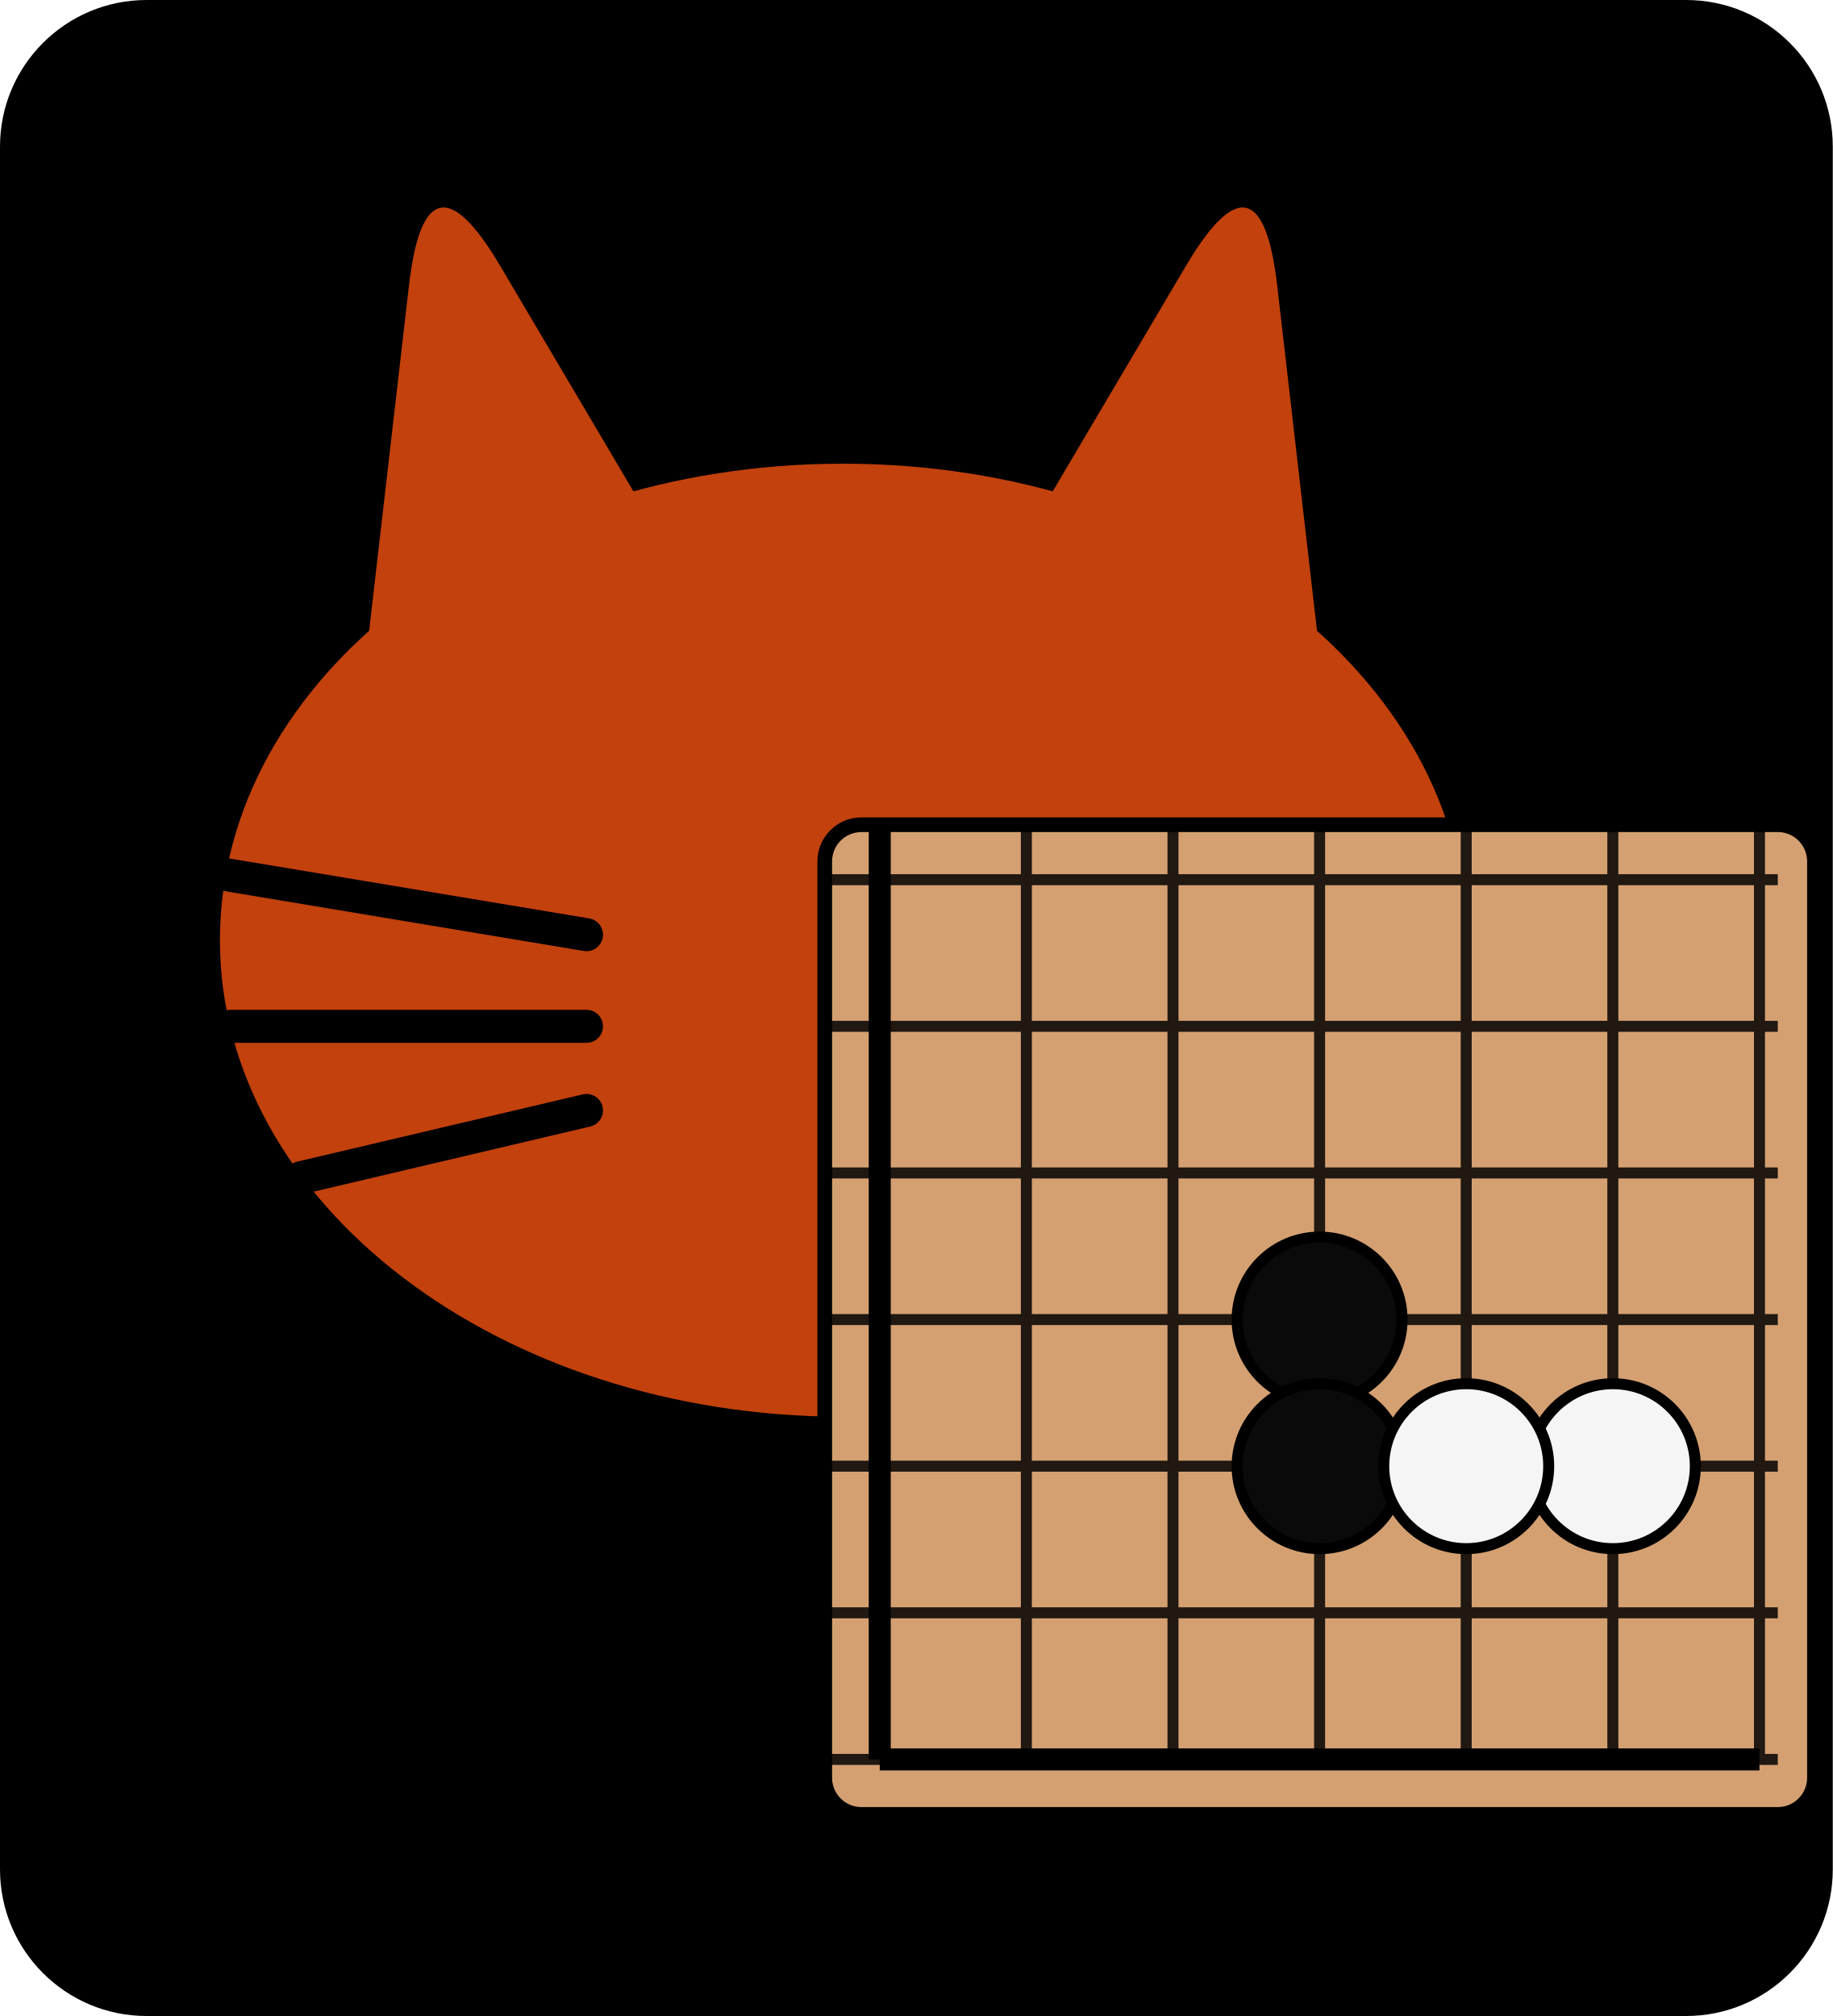
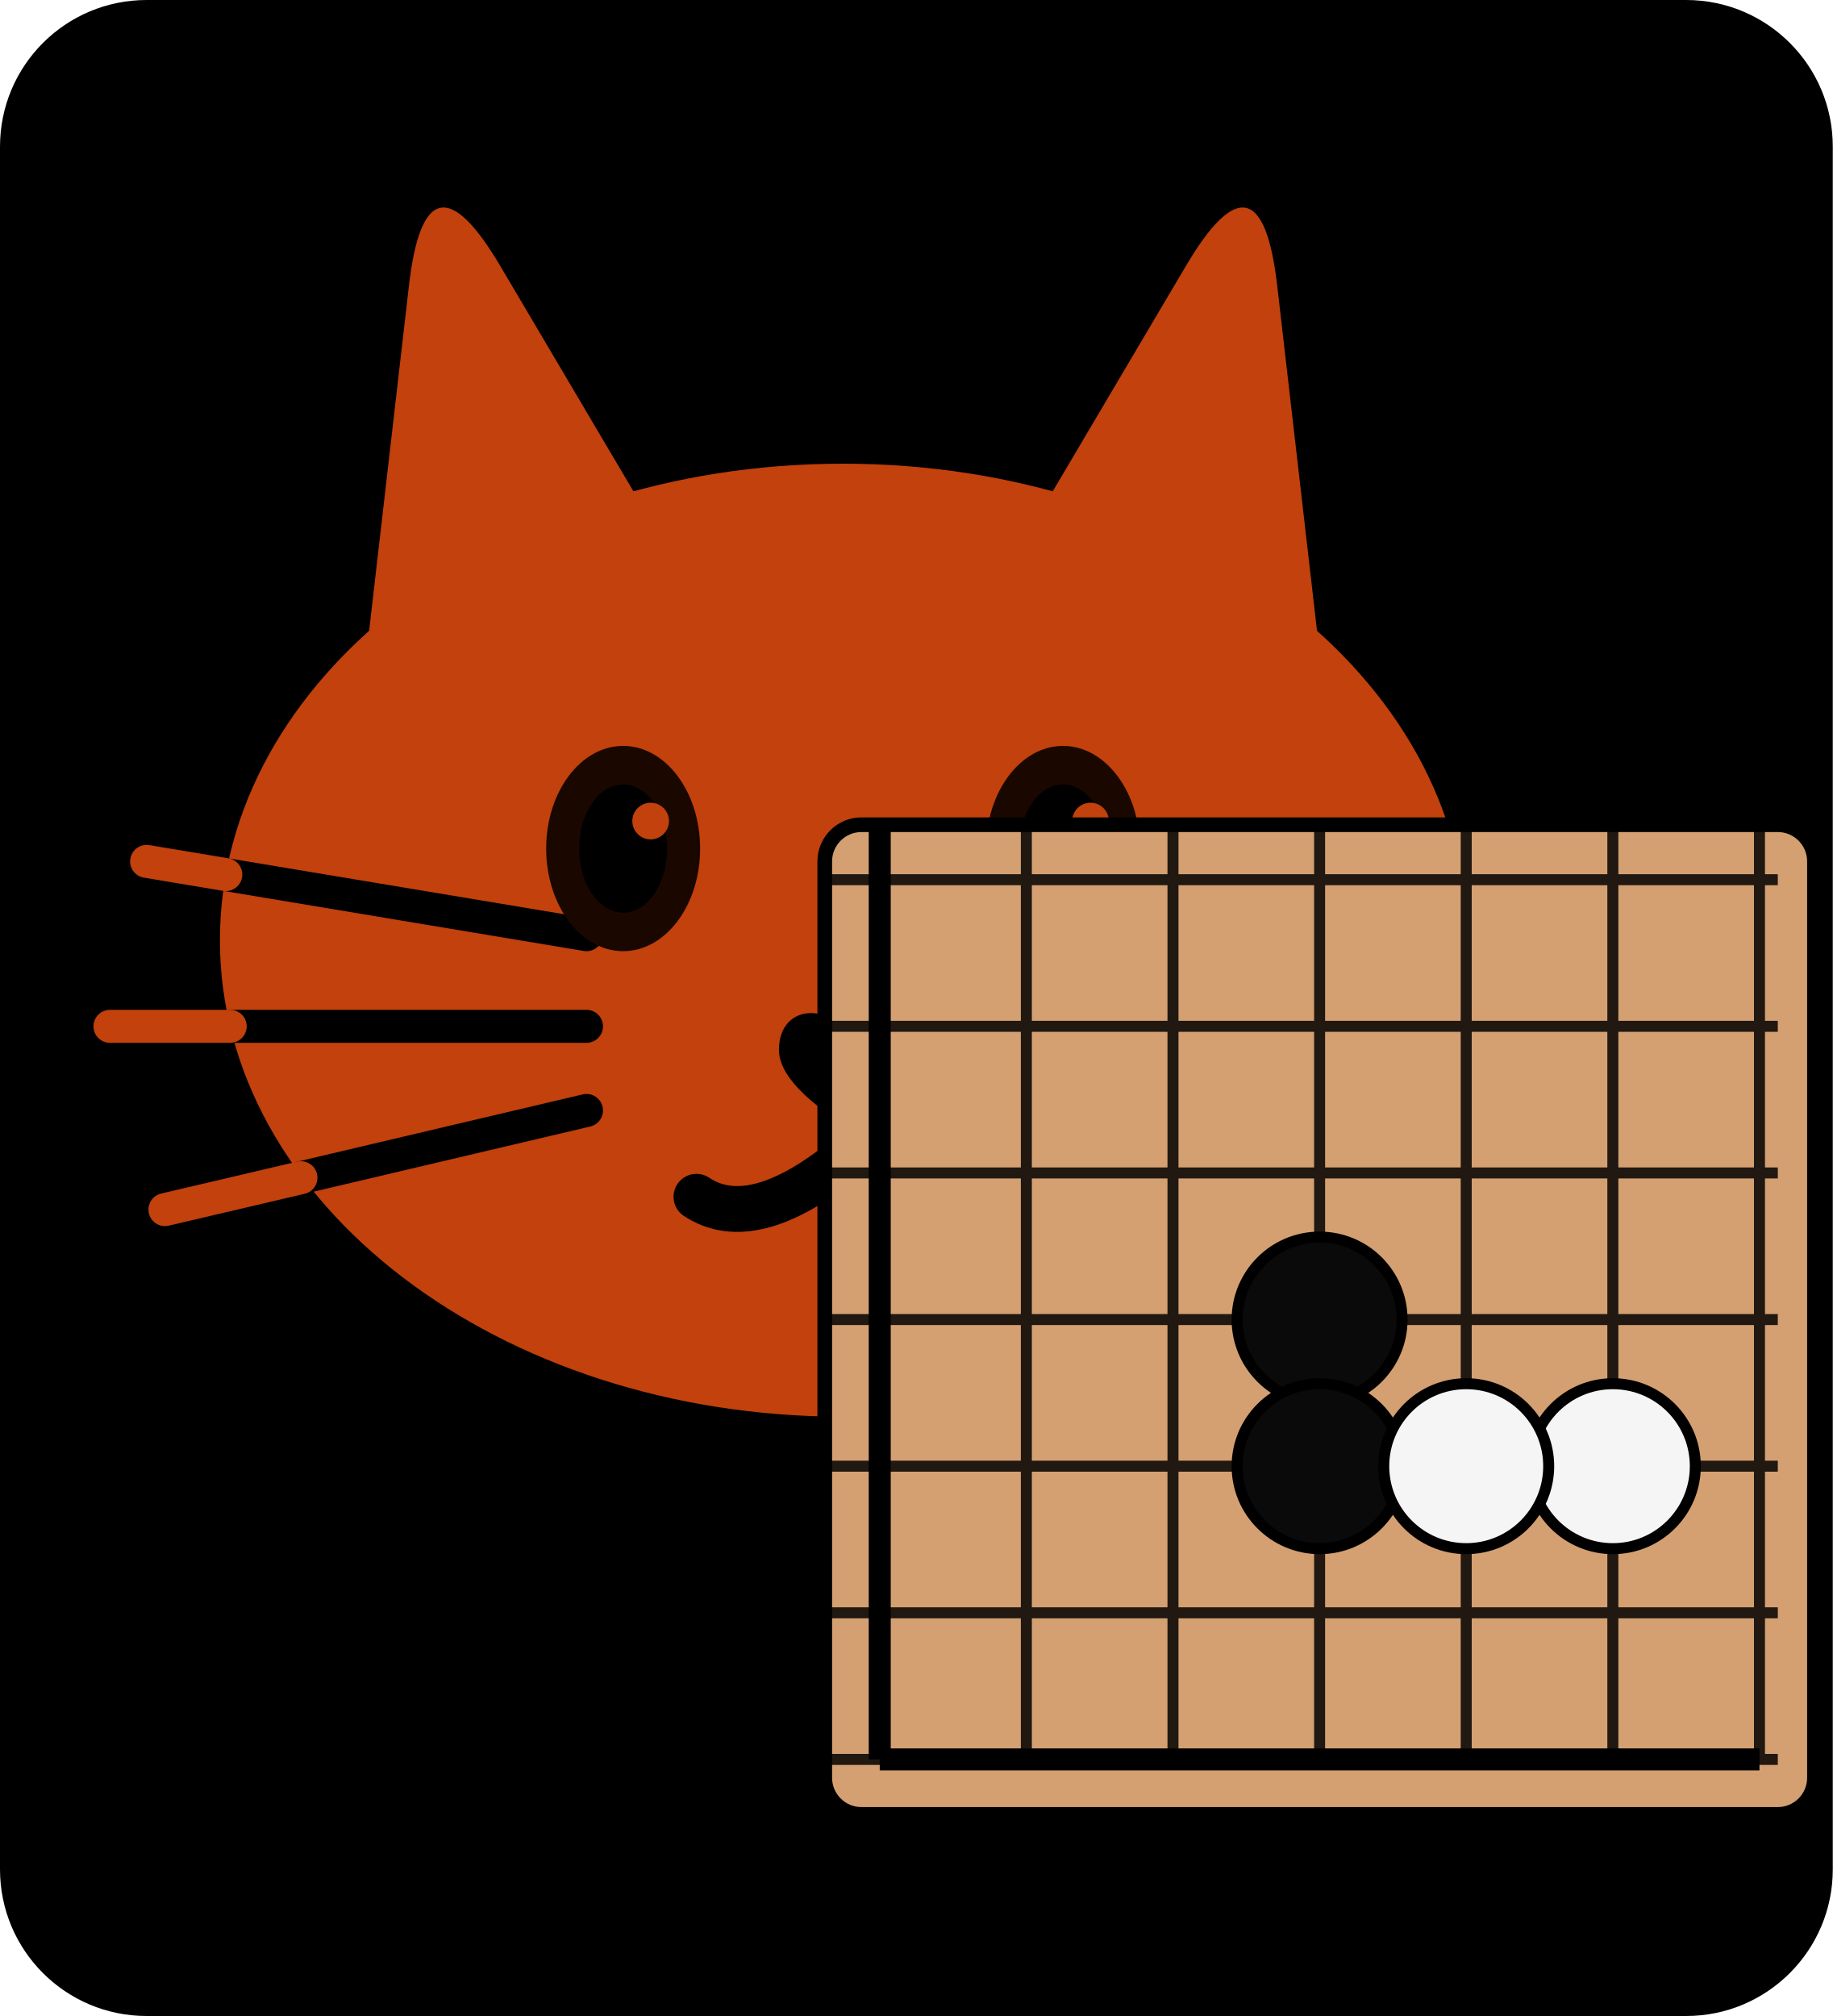
<svg xmlns="http://www.w3.org/2000/svg" viewBox="-46 -50 100 110">
  <rect x="-46" y="-50" width="100" height="110" rx="8" fill="#000000" />
  <g transform="rotate(-12,-12,8.3)">
    <path d="M-21.6,-14.94 L-14.549,-35.916 Q-12,-43.5 -9.451,-35.916 L-2.4,-14.94 Z" fill="#c2410c" />
  </g>
  <g transform="rotate(12,12,8.3)">
    <path d="M2.4,-14.94 L9.451,-35.916 Q12,-43.5 14.549,-35.916 L21.6,-14.94 Z" fill="#c2410c" />
  </g>
  <ellipse cx="0" cy="1.3" rx="34" ry="26" fill="#c2410c" />
  <line x1="-14" y1="1.00" x2="-33.68" y2="-2.28" stroke="#000" stroke-width="1.8" stroke-linecap="round" />
  <line x1="-14" y1="6.0" x2="-33.44" y2="6.0" stroke="#000" stroke-width="1.8" stroke-linecap="round" />
  <line x1="-14" y1="10.59" x2="-29.58" y2="14.26" stroke="#000" stroke-width="1.8" stroke-linecap="round" />
+   <line x1="-33.68" y1="-2.28" x2="-38" y2="-3" stroke="#c2410c" stroke-width="1.8" stroke-linecap="round" />
+   <line x1="-33.44" y1="6.0" x2="-40" y2="6" stroke="#c2410c" stroke-width="1.8" stroke-linecap="round" />
+   <line x1="-29.58" y1="14.26" x2="-37" y2="16" stroke="#c2410c" stroke-width="1.8" stroke-linecap="round" />
  <line x1="14" y1="1.00" x2="33.68" y2="-2.28" stroke="#000" stroke-width="1.8" stroke-linecap="round" />
  <line x1="14" y1="6.0" x2="33.44" y2="6.0" stroke="#000" stroke-width="1.8" stroke-linecap="round" />
  <line x1="14" y1="10.59" x2="29.58" y2="14.26" stroke="#000" stroke-width="1.8" stroke-linecap="round" />
-   <rect x="-1" y="-5" width="54" height="54" rx="2" fill="#d4a071" stroke="#000" stroke-width="0.8" />
-   <g stroke="#000" stroke-width="0.6" opacity="0.85">
-     <line x1="2" y1="-5" x2="2" y2="46" />
-     <line x1="10" y1="-5" x2="10" y2="46" />
-     <line x1="18" y1="-5" x2="18" y2="46" />
-     <line x1="26" y1="-5" x2="26" y2="46" />
-     <line x1="34" y1="-5" x2="34" y2="46" />
-     <line x1="42" y1="-5" x2="42" y2="46" />
-     <line x1="50" y1="-5" x2="50" y2="46" />
-     <line x1="-1" y1="-2" x2="51" y2="-2" />
-     <line x1="-1" y1="6" x2="51" y2="6" />
-     <line x1="-1" y1="14" x2="51" y2="14" />
-     <line x1="-1" y1="22" x2="51" y2="22" />
-     <line x1="-1" y1="30" x2="51" y2="30" />
-     <line x1="-1" y1="38" x2="51" y2="38" />
-     <line x1="-1" y1="46" x2="51" y2="46" />
+   <line x1="33.68" y1="-2.28" x2="38" y2="-3" stroke="#c2410c" stroke-width="1.8" stroke-linecap="round" />
+   <line x1="33.44" y1="6.0" x2="40" y2="6" stroke="#c2410c" stroke-width="1.8" stroke-linecap="round" />
+   <line x1="29.58" y1="14.26" x2="37" y2="16" stroke="#c2410c" stroke-width="1.8" stroke-linecap="round" />
+   <ellipse cx="-12" cy="-3.7" rx="4.2" ry="5.6" fill="#1a0800" />
+   <ellipse cx="12" cy="-3.7" rx="4.2" ry="5.6" fill="#1a0800" />
+   <ellipse cx="-12" cy="-3.7" rx="2.4" ry="3.5" fill="#000" />
+   <ellipse cx="12" cy="-3.7" rx="2.4" ry="3.5" fill="#000" />
+   <circle cx="-10.5" cy="-5.2" r="1.0" fill="#c2410c" />
+   <circle cx="13.5" cy="-5.2" r="1.0" fill="#c2410c" />
+   <path d="M0,6.3 C-0.8,4.8 -3.5,4.8 -3.5,7.3 C-3.5,9.3 0,11.3 0,11.3 C0,11.3 3.5,9.3 3.5,7.3 C3.5,4.8 0.8,4.8 0,6.3 Z" fill="#000" />
+   <line x1="0" y1="11.3" x2="0" y2="13.3" stroke="#000" stroke-width="2.5" stroke-linecap="round" />
+   <path d="M0,13.3 Q-5,17.3 -8,15.3" fill="none" stroke="#000" stroke-width="2.5" stroke-linecap="round" />
+   <path d="M0,13.3 Q5,17.3  8,15.3" fill="none" stroke="#000" stroke-width="2.5" stroke-linecap="round" />
+   <g id="go-overlay">
+     <rect x="-1" y="-5" width="54" height="54" rx="2" fill="#d4a071" stroke="#000" stroke-width="0.8" />
+     <g stroke="#000" stroke-width="0.6" opacity="0.85">
+       <line x1="2" y1="-5" x2="2" y2="46" />
+       <line x1="10" y1="-5" x2="10" y2="46" />
+       <line x1="18" y1="-5" x2="18" y2="46" />
+       <line x1="26" y1="-5" x2="26" y2="46" />
+       <line x1="34" y1="-5" x2="34" y2="46" />
+       <line x1="42" y1="-5" x2="42" y2="46" />
+       <line x1="50" y1="-5" x2="50" y2="46" />
+       <line x1="-1" y1="-2" x2="51" y2="-2" />
+       <line x1="-1" y1="6" x2="51" y2="6" />
+       <line x1="-1" y1="14" x2="51" y2="14" />
+       <line x1="-1" y1="22" x2="51" y2="22" />
+       <line x1="-1" y1="30" x2="51" y2="30" />
+       <line x1="-1" y1="38" x2="51" y2="38" />
+       <line x1="-1" y1="46" x2="51" y2="46" />
+     </g>
+     <line x1="2" y1="46" x2="50" y2="46" stroke="#000" stroke-width="1.2" />
+     <line x1="2" y1="-5" x2="2" y2="46" stroke="#000" stroke-width="1.2" />
+     <circle cx="26" cy="22" r="1.3" fill="#000" />
+     <circle cx="26" cy="22" r="4.5" fill="#0a0a0a" stroke="#000" stroke-width="0.6" />
+     <circle cx="42" cy="30" r="4.5" fill="#f5f5f5" stroke="#000" stroke-width="0.6" />
+     <circle cx="26" cy="30" r="4.5" fill="#0a0a0a" stroke="#000" stroke-width="0.6" />
+     <circle cx="34" cy="30" r="4.5" fill="#f5f5f5" stroke="#000" stroke-width="0.6" />
  </g>
-   <line x1="2" y1="46" x2="50" y2="46" stroke="#000" stroke-width="1.2" />
-   <line x1="2" y1="-5" x2="2" y2="46" stroke="#000" stroke-width="1.2" />
-   <circle cx="26" cy="22" r="1.3" fill="#000" />
-   <circle cx="26" cy="22" r="4.5" fill="#0a0a0a" stroke="#000" stroke-width="0.6" />
-   <circle cx="42" cy="30" r="4.5" fill="#f5f5f5" stroke="#000" stroke-width="0.6" />
-   <circle cx="26" cy="30" r="4.5" fill="#0a0a0a" stroke="#000" stroke-width="0.6" />
-   <circle cx="34" cy="30" r="4.5" fill="#f5f5f5" stroke="#000" stroke-width="0.6" />
</svg>
